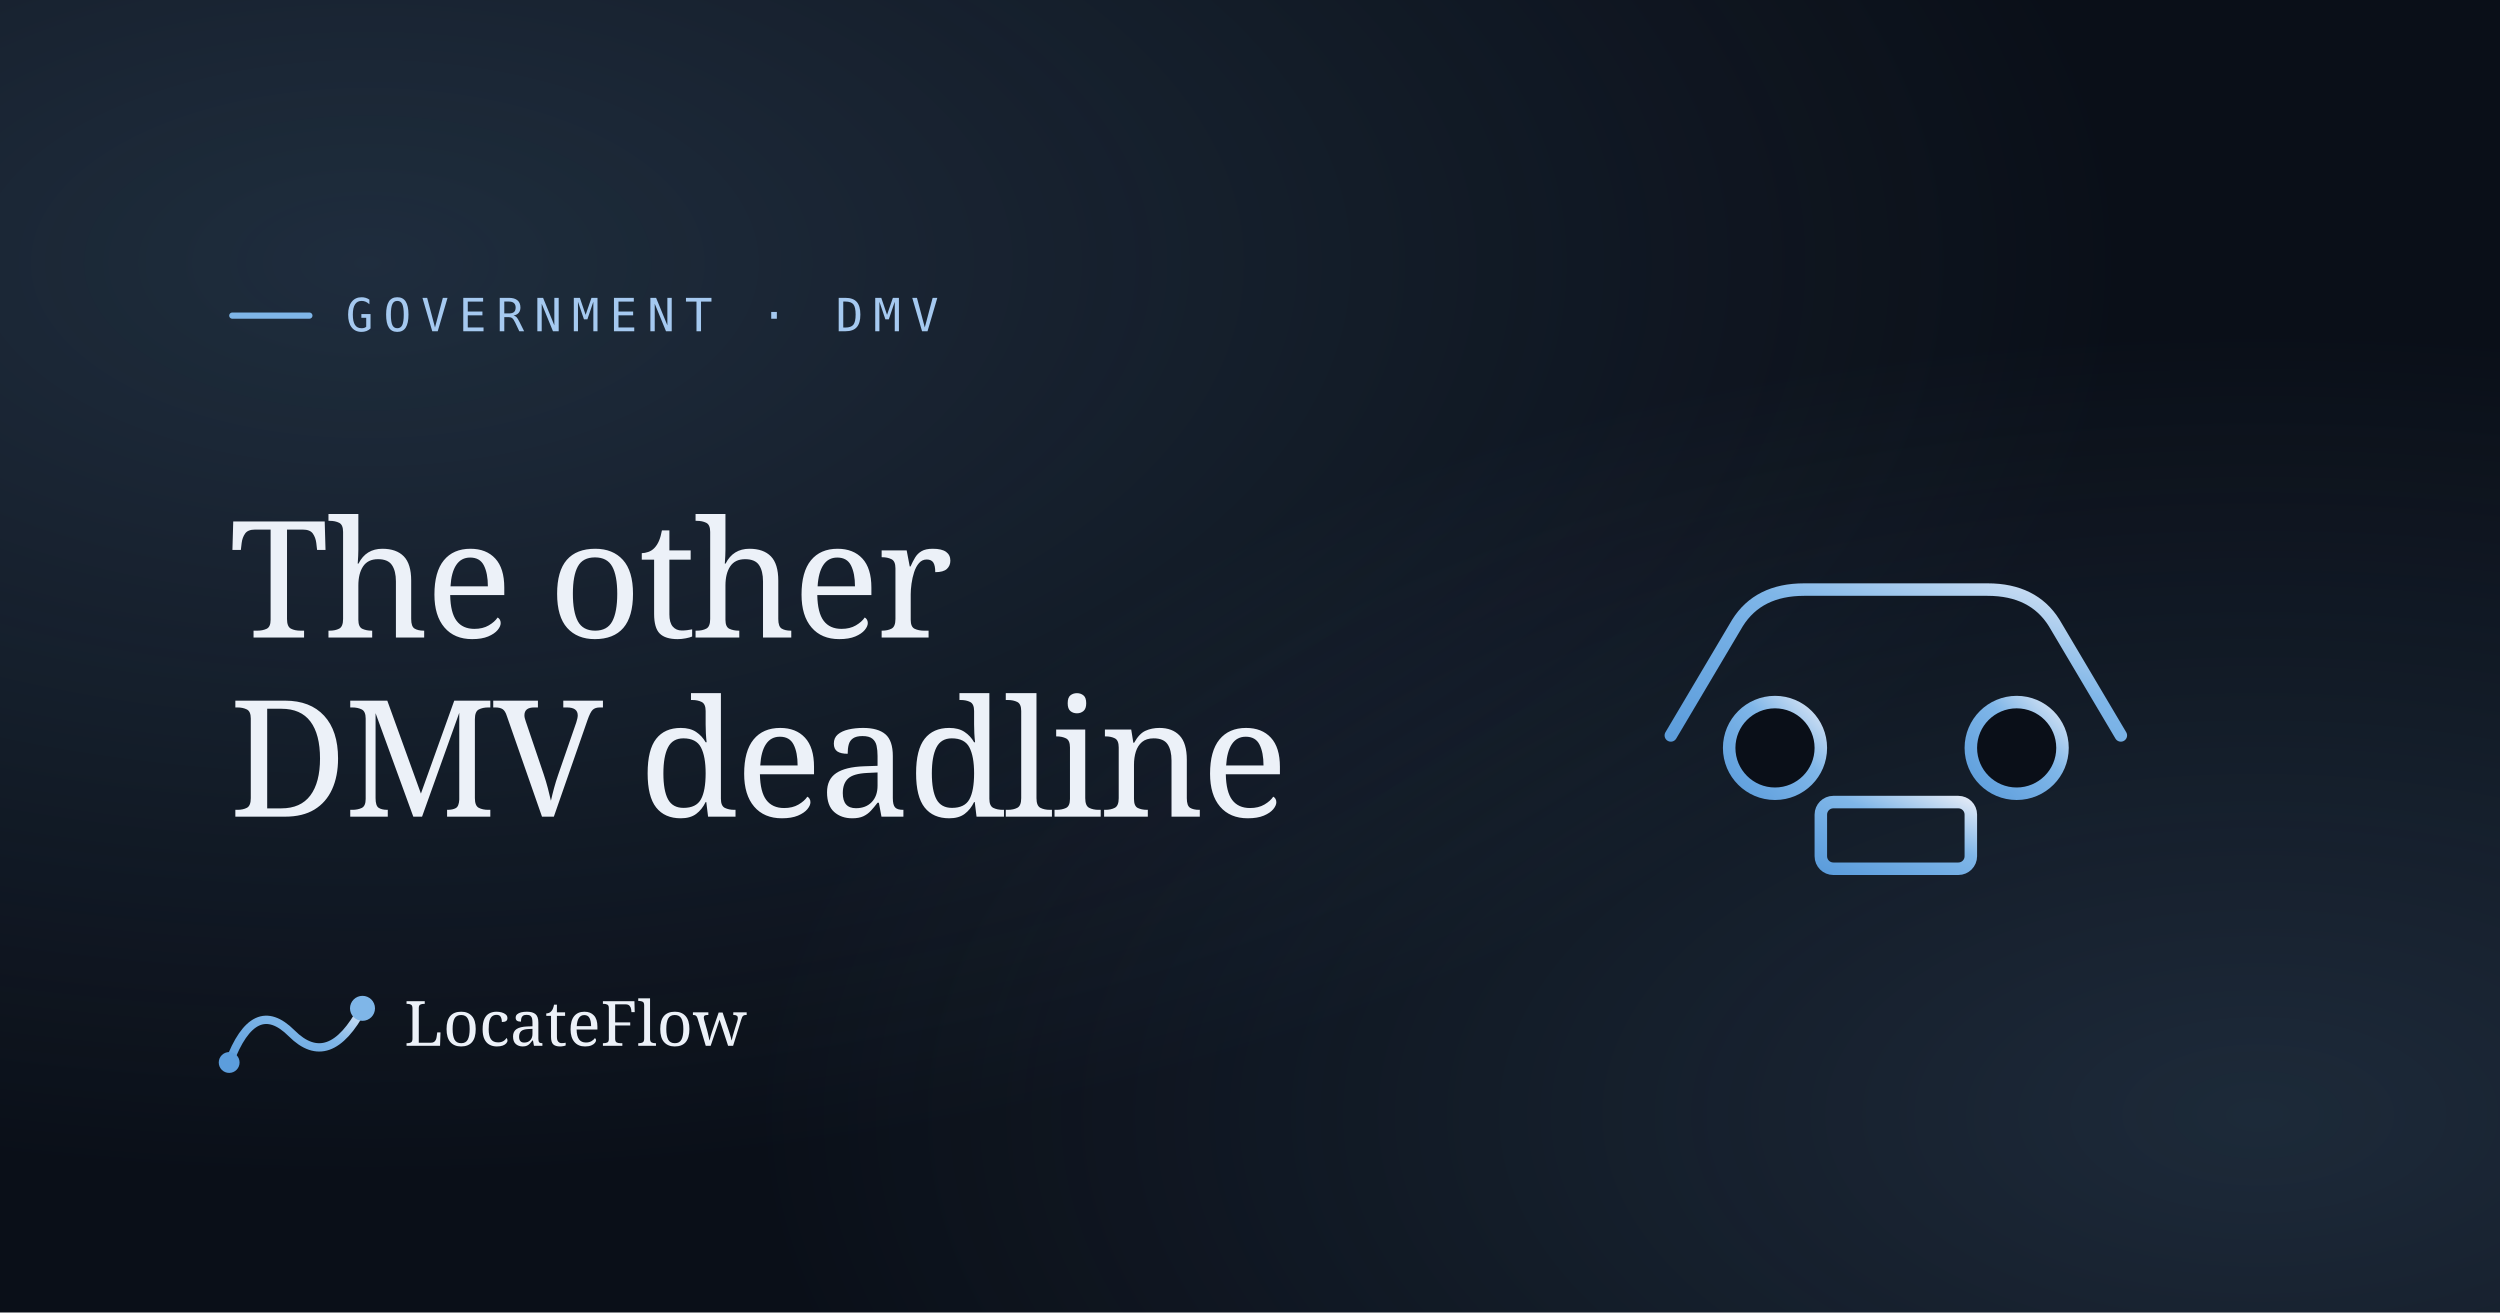
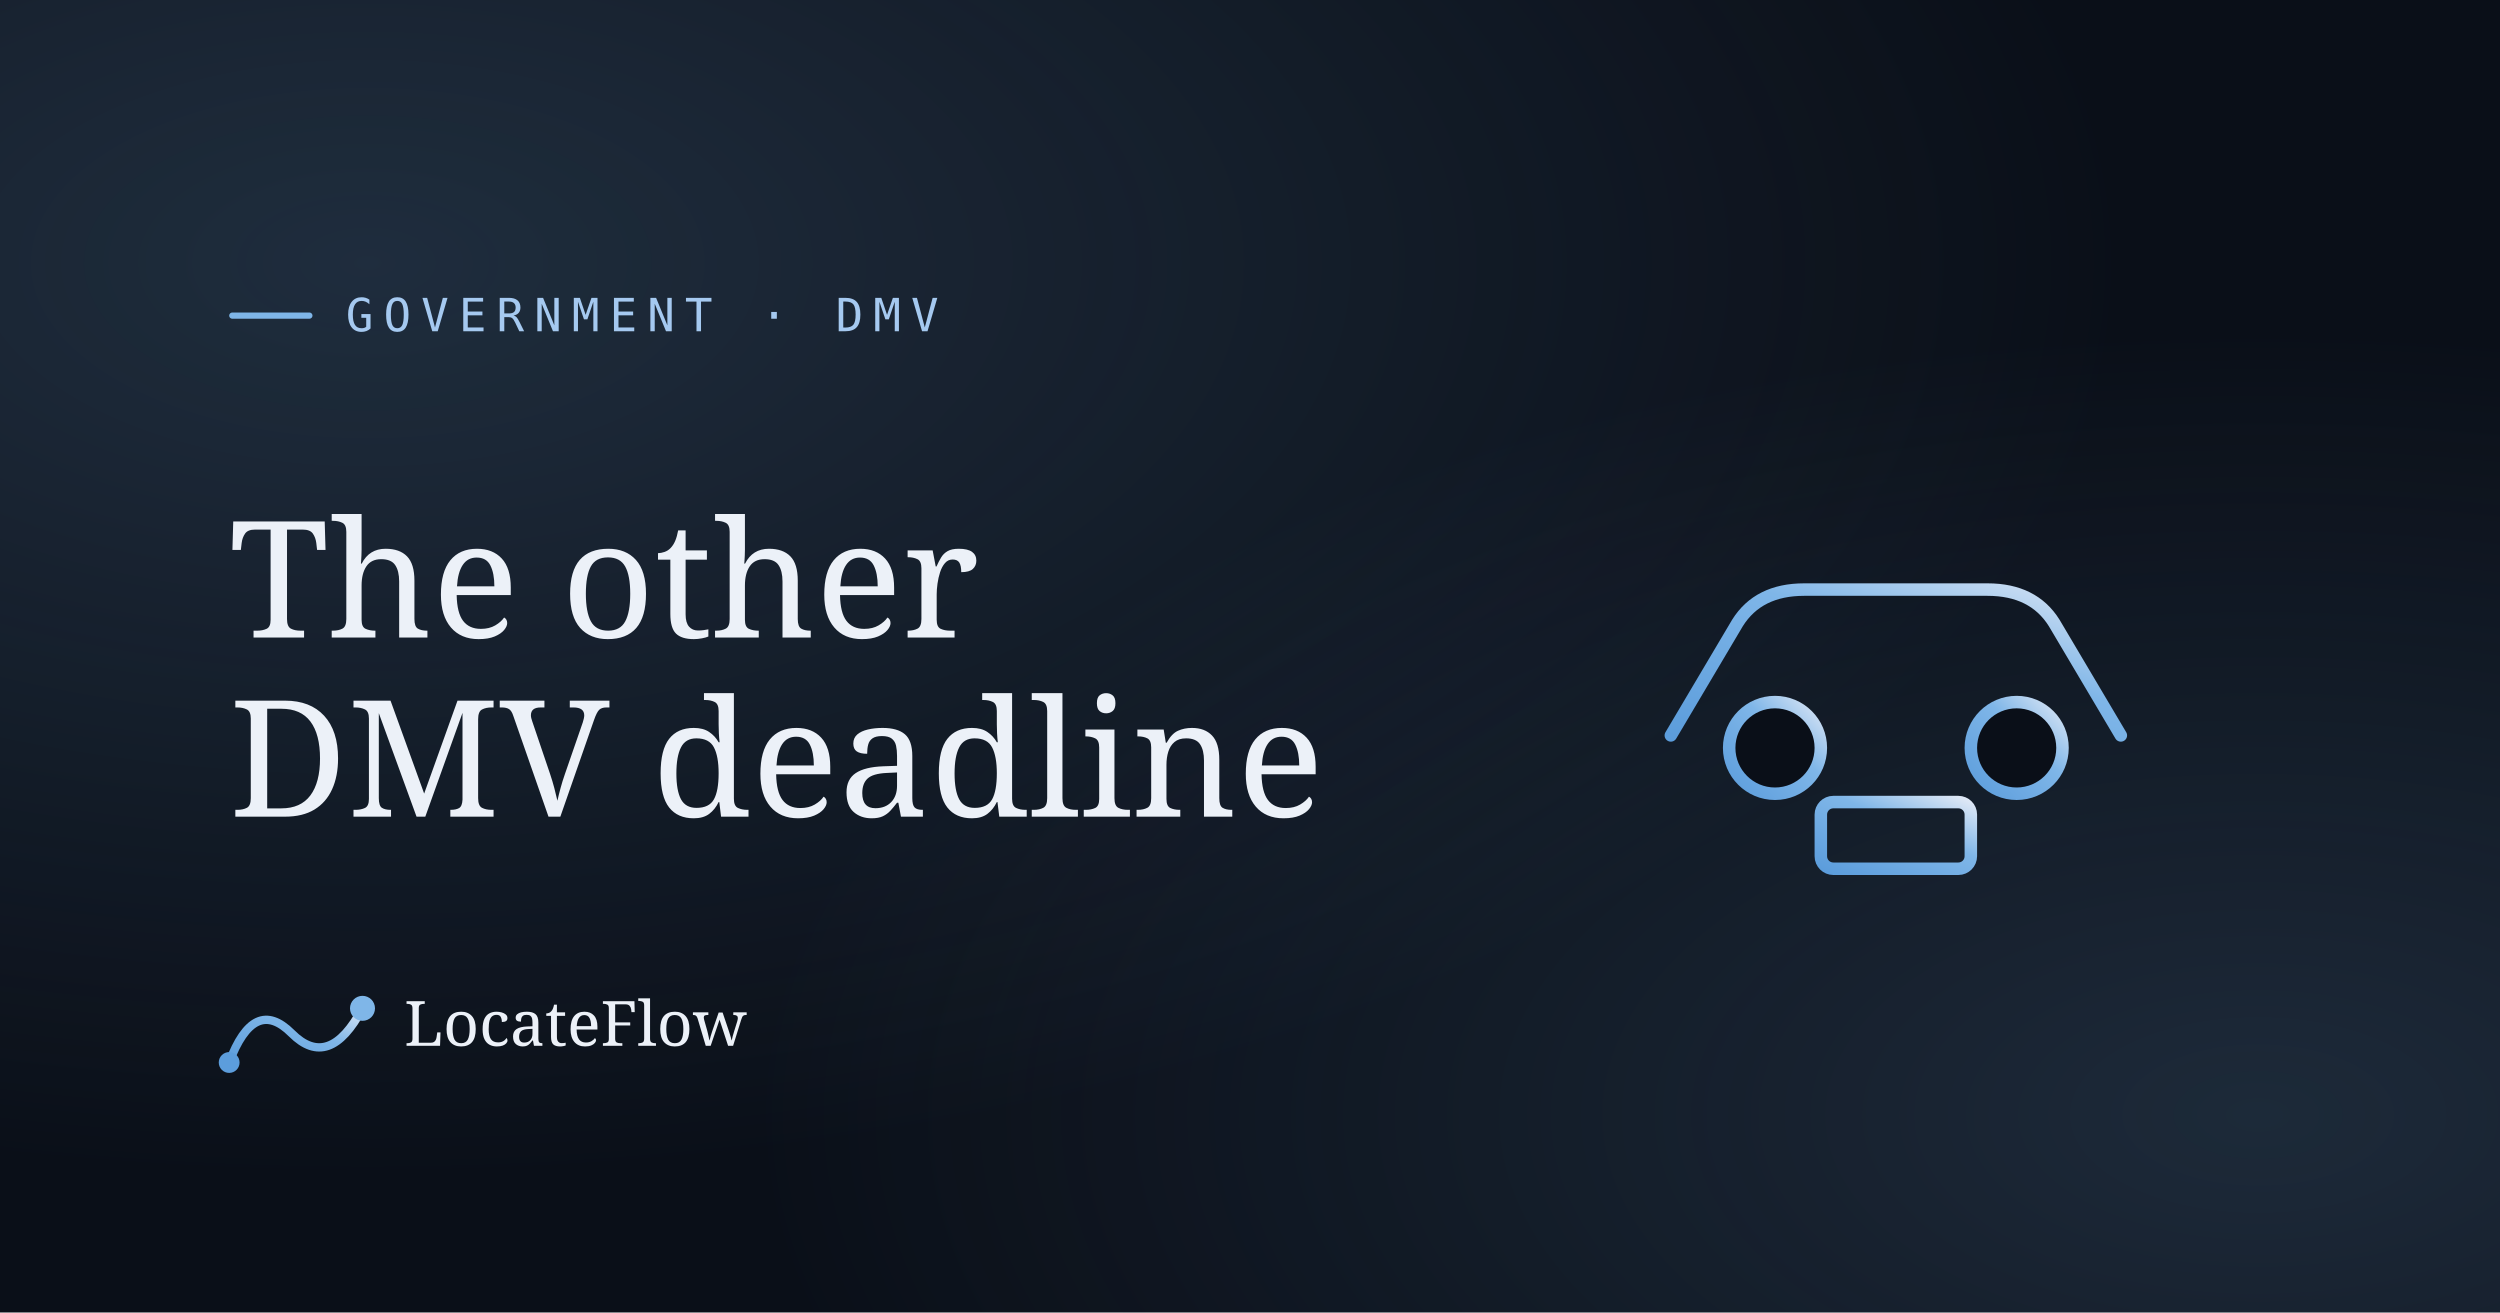
<svg xmlns="http://www.w3.org/2000/svg" viewBox="0 0 1200 630" fill="none" role="img" aria-label="Vehicle registration deadline after a move">
  <defs>
    <linearGradient id="flow" x1="0" y1="1" x2="1" y2="0">
      <stop offset="0%" stop-color="#5C9DDC" />
      <stop offset="60%" stop-color="#7FB6E8" />
      <stop offset="100%" stop-color="#DDE7F5" />
    </linearGradient>
    <radialGradient id="tr" cx="0.15" cy="0.2" r="0.7">
      <stop offset="0%" stop-color="#7FB6E8" stop-opacity="0.18" />
      <stop offset="100%" stop-color="#7FB6E8" stop-opacity="0" />
    </radialGradient>
    <radialGradient id="br" cx="0.9" cy="0.85" r="0.6">
      <stop offset="0%" stop-color="#7FB6E8" stop-opacity="0.16" />
      <stop offset="100%" stop-color="#7FB6E8" stop-opacity="0" />
    </radialGradient>
  </defs>
  <rect width="1200" height="630" fill="#0A0F18" />
  <rect width="1200" height="630" fill="url(#tr)" />
  <rect width="1200" height="630" fill="url(#br)" />
  <rect x="110" y="150" width="40" height="3" rx="1.5" fill="#7FB6E8" />
  <text x="166" y="159" font-family="'Geist Mono', ui-monospace, monospace" font-size="22" letter-spacing="0.22em" fill="#A5C9F0">GOVERNMENT · DMV</text>
-   <text x="110" y="306" font-family="Fraunces, Georgia, serif" font-size="78" font-weight="500" fill="#ECF1F8" letter-spacing="-0.02em">The other</text>
-   <text x="110" y="392" font-family="Fraunces, Georgia, serif" font-size="78" font-weight="500" fill="#ECF1F8" letter-spacing="-0.02em">DMV deadline</text>
+   <text x="110" y="306" font-family="Fraunces, Georgia, serif" font-size="78" font-weight="500" fill="#ECF1F8" letter-spacing="0">The other</text>
+   <text x="110" y="392" font-family="Fraunces, Georgia, serif" font-size="78" font-weight="500" fill="#ECF1F8" letter-spacing="0">DMV deadline</text>
  <g transform="translate(800,235)" stroke="url(#flow)" stroke-width="6" stroke-linecap="round" stroke-linejoin="round">
    <path d="M2 118 L34 64 Q44 48 66 48 H154 Q176 48 186 64 L218 118" />
    <line x1="-4" y1="118" x2="224" y2="118" />
    <circle cx="52" cy="124" r="22" fill="#0A0F18" />
    <circle cx="168" cy="124" r="22" fill="#0A0F18" />
    <rect x="74" y="150" width="72" height="32" rx="6" />
  </g>
  <g transform="translate(110,470)">
    <path d="M0 40 Q 12 8, 30 26 T 64 14" stroke="url(#flow)" stroke-width="4" fill="none" stroke-linecap="round" />
    <circle cx="0" cy="40" r="5" fill="#5C9DDC" />
    <circle cx="64" cy="14" r="6" fill="#7FB6E8" />
    <text x="84" y="32" font-family="Fraunces, Georgia, serif" font-size="30" fill="#ECF1F8">LocateFlow</text>
  </g>
</svg>
